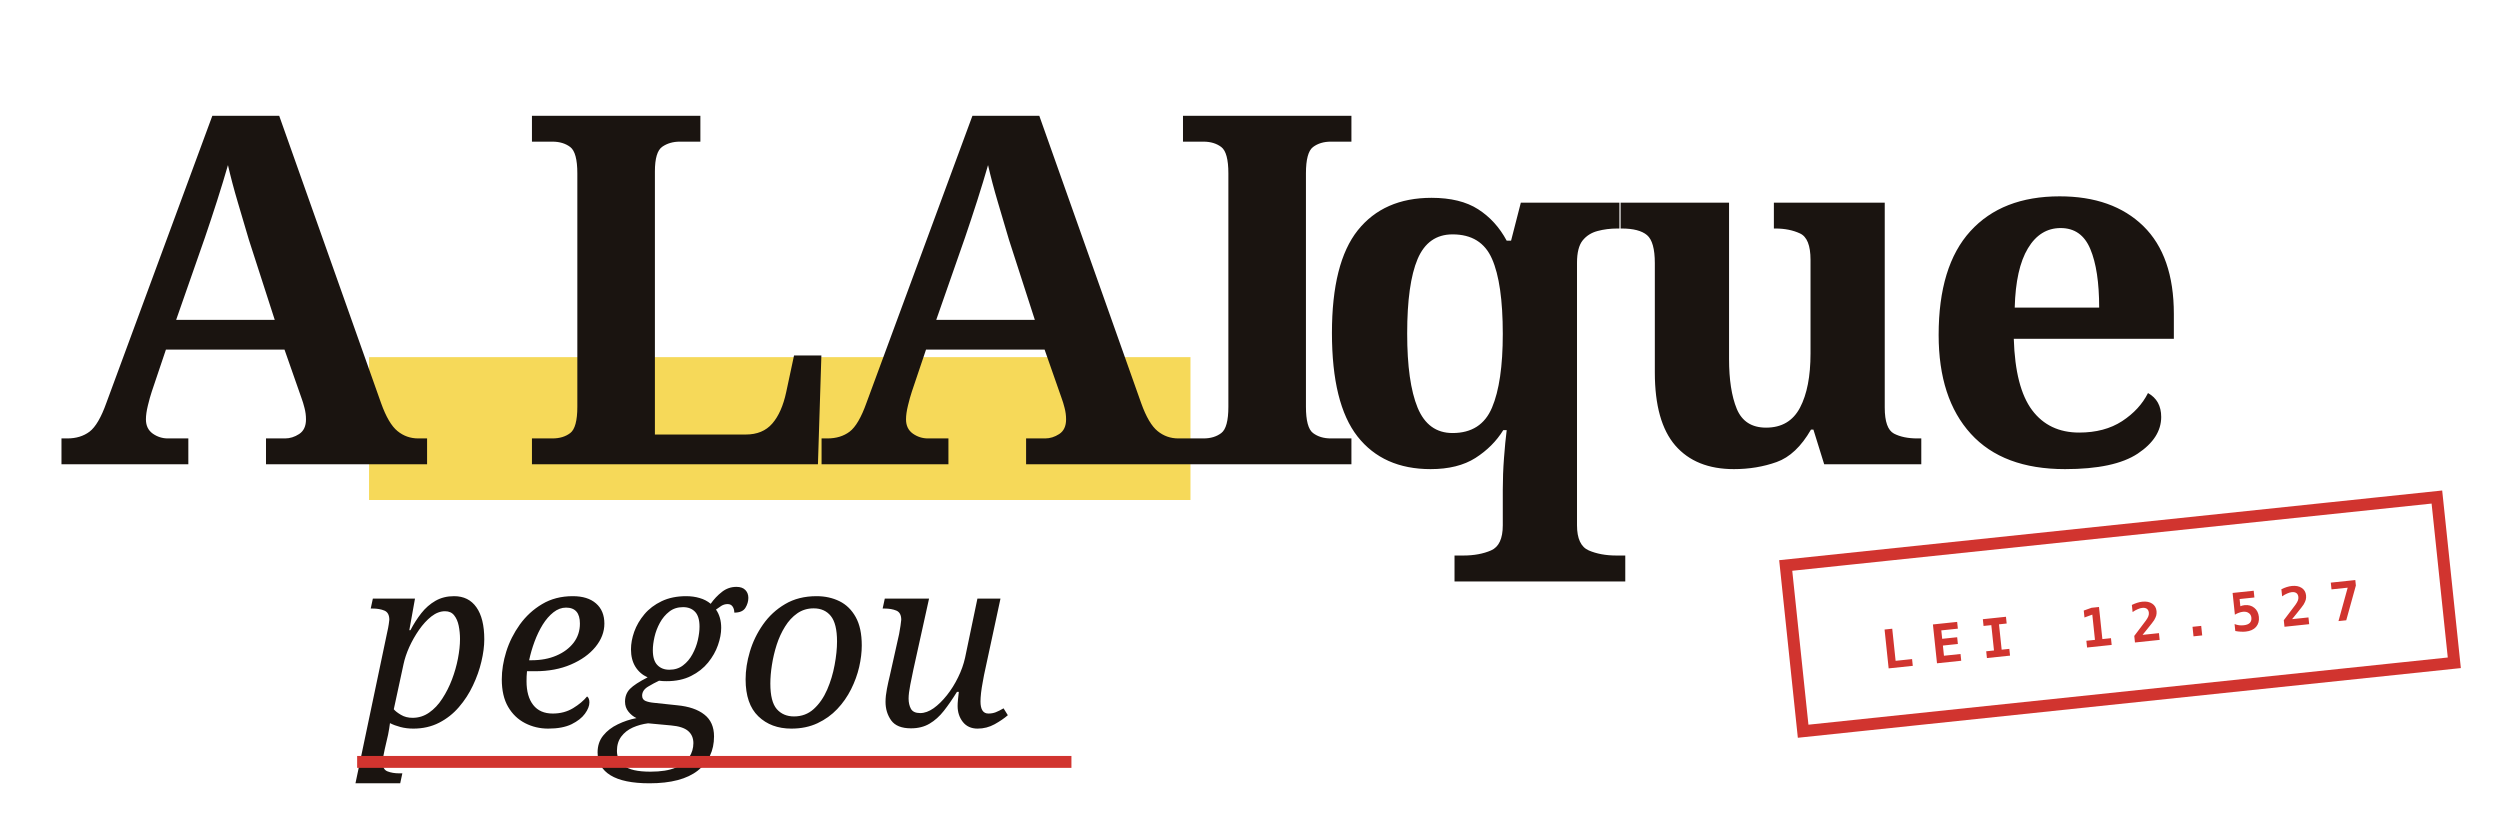
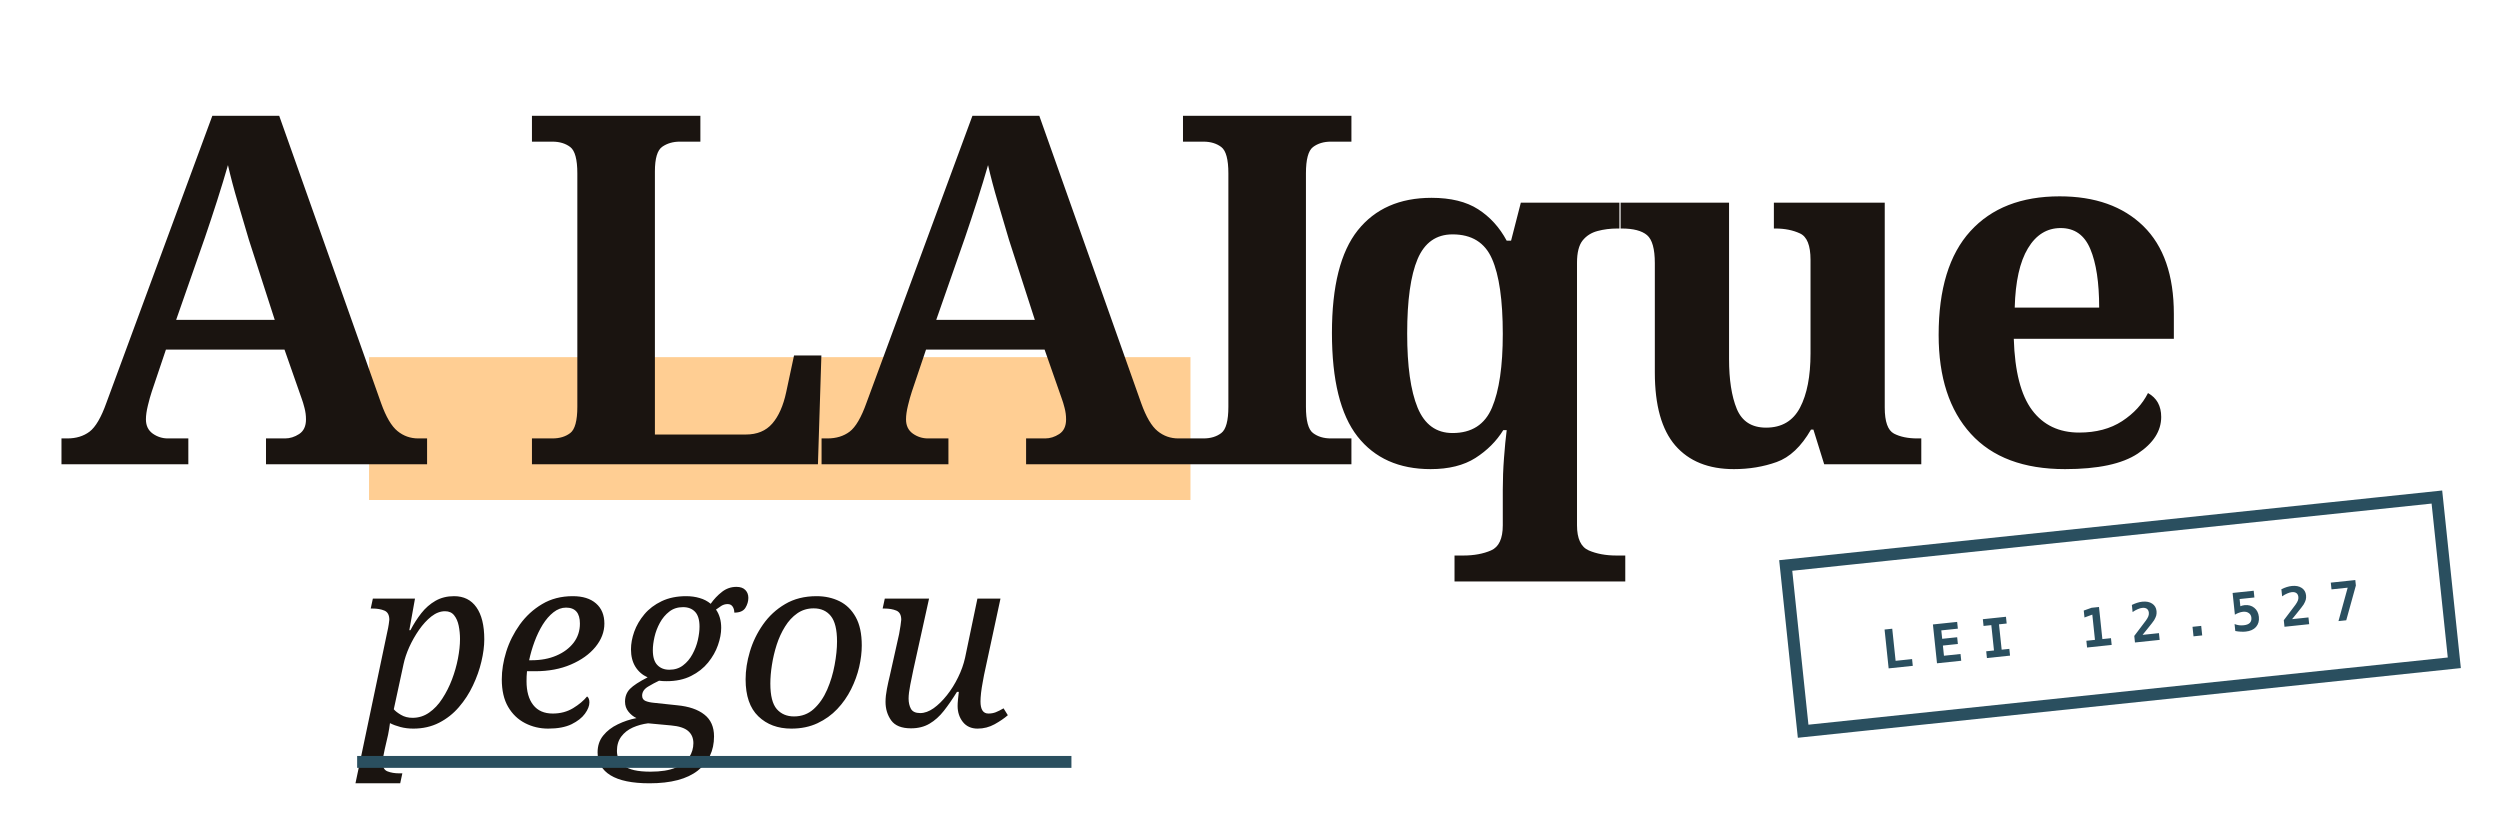
<svg xmlns="http://www.w3.org/2000/svg" viewBox="0 0 420 140" width="420" height="140">
  <defs>
    <style>
      .a-lai { font-family: 'Fraunces', 'Playfair Display', Georgia, serif; font-weight: 900; font-size: 82px; fill: #1a1410; letter-spacing: -3px; }
      .que-pegou { font-family: 'Fraunces', Georgia, serif; font-weight: 400; font-style: italic; font-size: 40px; fill: #1a1410; letter-spacing: -0.5px; }
-       .highlight { fill: #f5d547; }
-       .stamp { font-family: 'JetBrains Mono', monospace; font-size: 9px; letter-spacing: 3px; fill: #d1342f; font-weight: 700; }
+       .highlight { fill: #ffc987; }
+       .stamp { font-family: 'JetBrains Mono', monospace; font-size: 9px; letter-spacing: 3px; fill: #2a4f5f; font-weight: 700; }
    </style>
  </defs>
  <rect class="highlight" x="62" y="60" width="138" height="24" opacity="0.9" />
  <text x="10" y="78" class="a-lai">A LAI</text>
  <text x="220" y="78" class="a-lai" style="fill:#1a1410">que</text>
  <text x="60" y="122" class="que-pegou">pegou</text>
-   <line x1="60" y1="128" x2="180" y2="128" stroke="#d1342f" stroke-width="2" />
+   <line x1="60" y1="128" x2="180" y2="128" stroke="#2a4f5f" stroke-width="2" />
  <g transform="translate(300, 95) rotate(-6)">
-     <rect x="0" y="0" width="110" height="28" fill="none" stroke="#d1342f" stroke-width="2" />
+     <rect x="0" y="0" width="110" height="28" fill="none" stroke="#2a4f5f" stroke-width="2" />
    <text x="55" y="19" class="stamp" text-anchor="middle">LEI 12.527</text>
  </g>
</svg>
